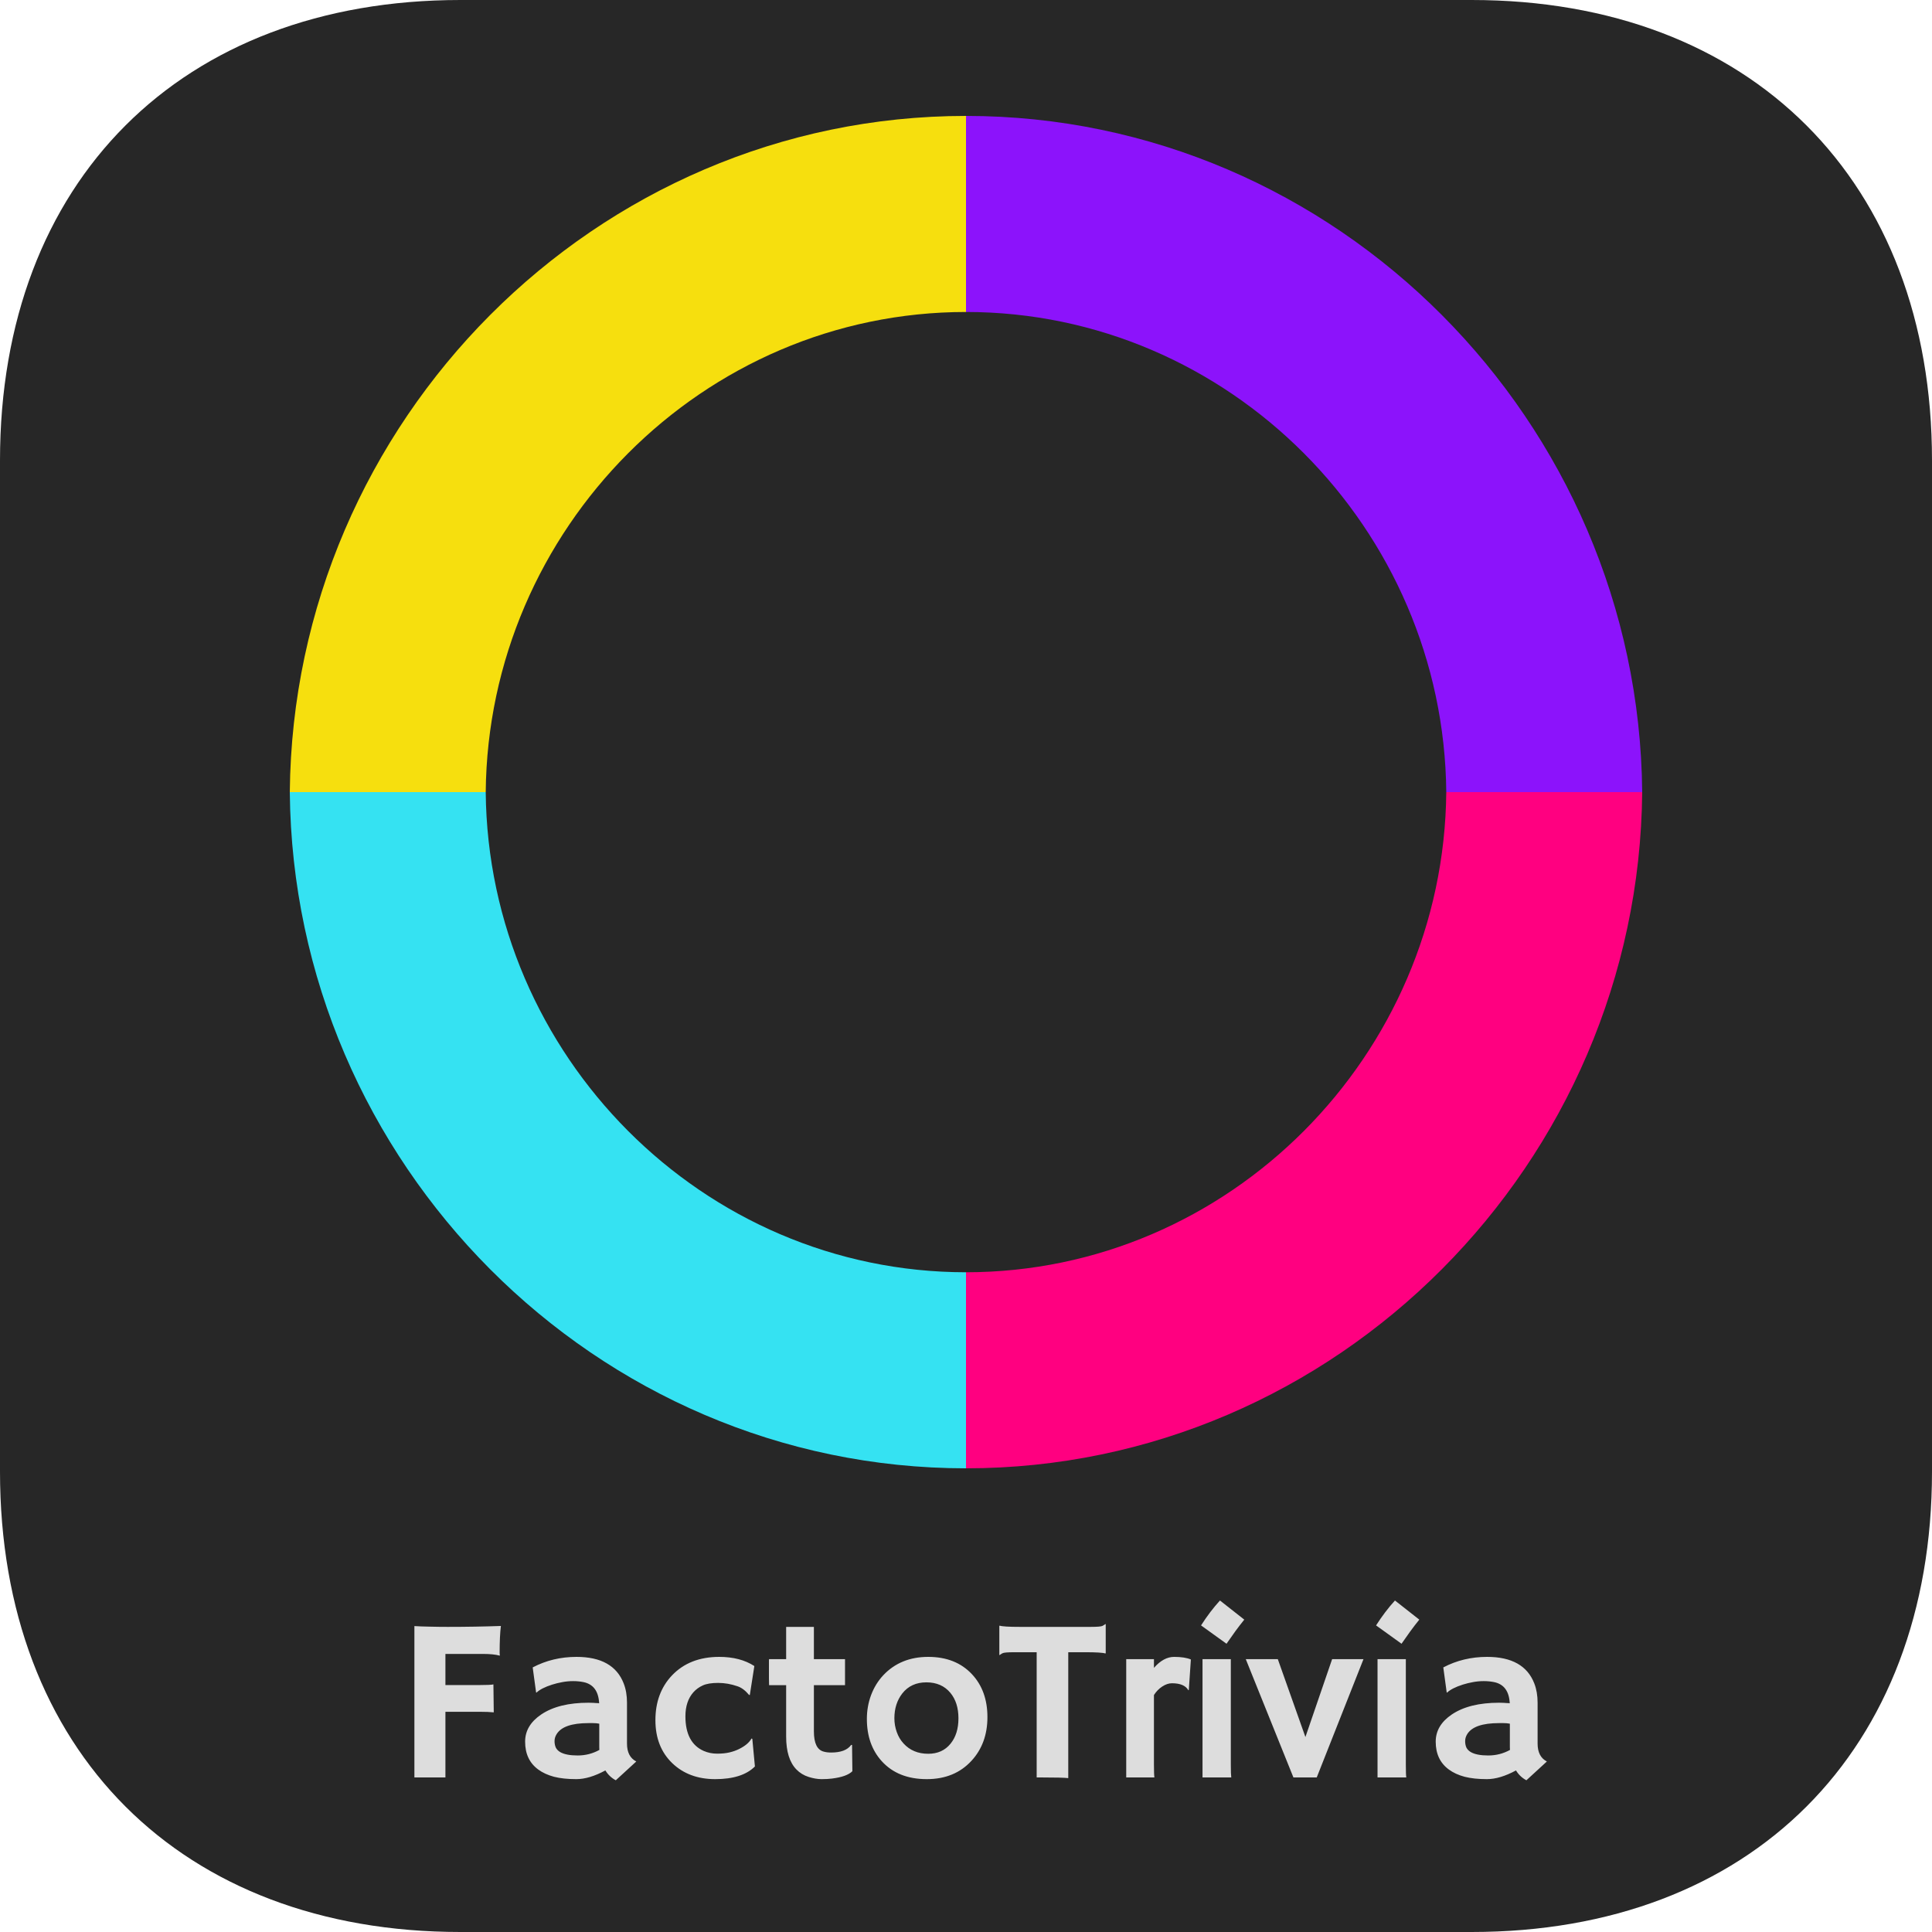
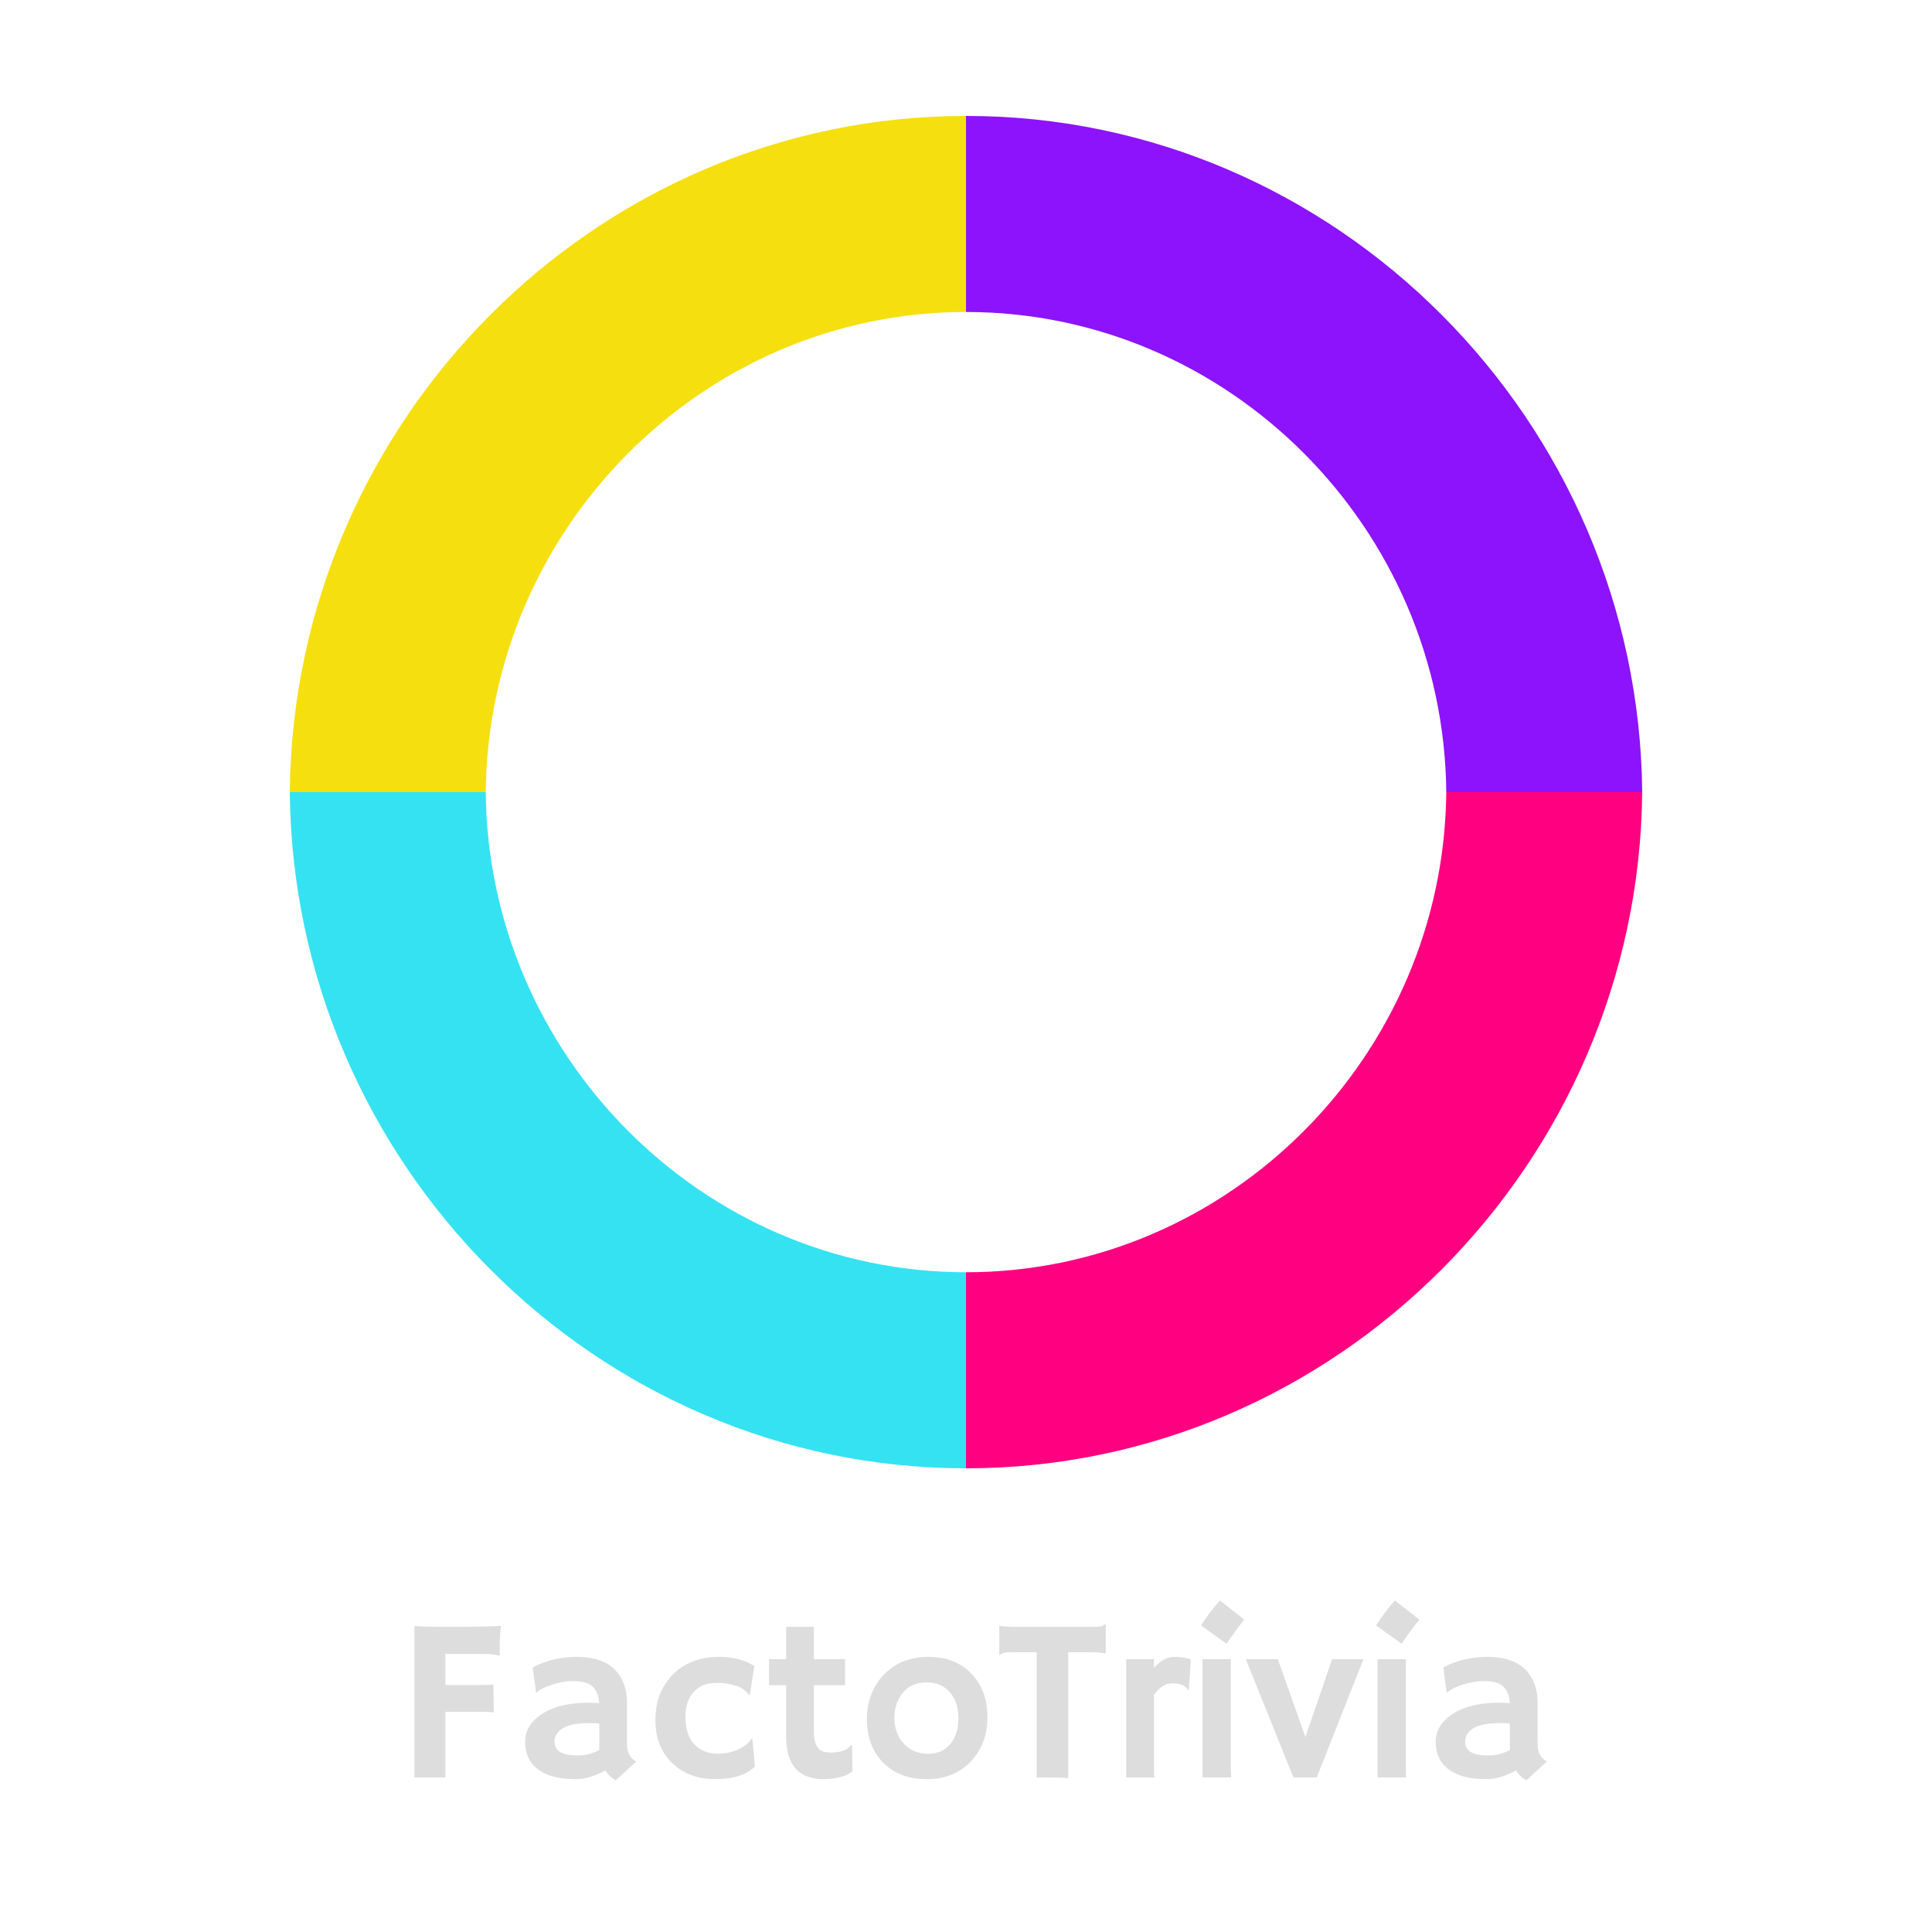
<svg xmlns="http://www.w3.org/2000/svg" width="100" height="100" viewBox="0 0 100 100" fill="none">
-   <path fill-rule="evenodd" clip-rule="evenodd" d="M76.172 0C90.625 0 100 9.375 100 23.828V76.172C100 90.625 90.625 100 76.172 100H23.828C9.375 100 0 90.625 0 76.172V23.828C0 9.375 9.375 0 23.828 0H76.172Z" fill="#272727" />
  <path d="M85 41H74.859C74.736 54.63 63.62 65.852 50 65.852V76C69.18 76 84.826 60.196 85 41Z" fill="#FF0080" />
  <path d="M15 41H25.141C25.265 54.63 36.38 65.852 50 65.852V76C30.82 76 15.174 60.196 15 41Z" fill="#35E2F2" />
  <path d="M85 41H74.859C74.735 27.37 63.62 16.148 50 16.148V6C69.18 6 84.826 21.805 85 41Z" fill="#8C13FB" />
  <path d="M15 41H25.141C25.265 27.37 36.38 16.148 50 16.148V6C30.82 6 15.174 21.805 15 41Z" fill="#F6DF0E" />
  <path d="M25.557 88.631C25.369 88.611 25.127 88.602 24.83 88.602H23.055V92H21.449V84.166C21.555 84.174 21.676 84.18 21.812 84.184L22.246 84.195C22.543 84.203 22.852 84.207 23.172 84.207C24.133 84.207 25.051 84.191 25.926 84.16C25.883 84.504 25.861 84.963 25.861 85.537C25.861 85.6 25.865 85.647 25.873 85.678L25.861 85.695C25.654 85.637 25.365 85.607 24.994 85.607H23.055V87.219H24.766C25.195 87.219 25.453 87.207 25.539 87.184L25.557 88.631ZM31.334 91.637C30.779 91.938 30.277 92.088 29.828 92.088C29.379 92.088 28.994 92.047 28.674 91.965C28.354 91.879 28.082 91.754 27.859 91.59C27.406 91.258 27.18 90.777 27.18 90.148C27.18 89.586 27.457 89.117 28.012 88.742C28.613 88.336 29.43 88.133 30.461 88.133L30.695 88.139C30.742 88.143 30.795 88.147 30.854 88.15C30.912 88.15 30.965 88.154 31.012 88.162C30.98 87.537 30.711 87.172 30.203 87.066C30.035 87.031 29.855 87.014 29.664 87.014C29.477 87.014 29.291 87.031 29.107 87.066C28.928 87.098 28.752 87.141 28.58 87.195C28.201 87.316 27.93 87.455 27.766 87.611L27.748 87.6L27.572 86.305C28.264 85.941 29.02 85.76 29.84 85.76C31.113 85.76 31.928 86.219 32.283 87.137C32.397 87.43 32.453 87.76 32.453 88.127V90.248C32.453 90.701 32.613 91.01 32.934 91.174L31.873 92.147C31.65 92.029 31.471 91.859 31.334 91.637ZM31.018 89.217C30.912 89.197 30.803 89.188 30.689 89.188H30.455C29.592 89.188 29.043 89.379 28.809 89.762C28.738 89.875 28.703 89.994 28.703 90.119C28.703 90.244 28.725 90.356 28.768 90.453C28.814 90.547 28.891 90.625 28.996 90.688C29.199 90.805 29.5 90.863 29.898 90.863C30.301 90.863 30.676 90.768 31.023 90.576C31.02 90.533 31.018 90.488 31.018 90.441V89.217ZM39.074 91.432C38.637 91.869 37.951 92.088 37.018 92.088C36.111 92.088 35.371 91.812 34.797 91.262C34.215 90.703 33.924 89.961 33.924 89.035C33.924 88.094 34.211 87.32 34.785 86.715C35.395 86.078 36.209 85.76 37.228 85.76C37.951 85.76 38.557 85.918 39.045 86.234L38.81 87.734L38.77 87.728C38.582 87.502 38.385 87.353 38.178 87.283C37.842 87.166 37.506 87.107 37.17 87.107C36.834 87.107 36.57 87.15 36.379 87.236C36.188 87.322 36.023 87.441 35.887 87.594C35.613 87.906 35.477 88.32 35.477 88.836C35.477 89.75 35.793 90.348 36.426 90.629C36.645 90.723 36.875 90.769 37.117 90.769C37.363 90.769 37.576 90.748 37.756 90.705C37.94 90.662 38.105 90.603 38.254 90.529C38.57 90.373 38.785 90.191 38.898 89.984L38.94 90.002L39.074 91.432ZM43.018 90.711C43.522 90.711 43.867 90.58 44.055 90.318H44.102L44.119 91.678C43.928 91.869 43.572 91.996 43.053 92.059C42.912 92.078 42.736 92.088 42.525 92.088C42.318 92.088 42.092 92.049 41.846 91.971C41.603 91.893 41.397 91.766 41.225 91.59C40.869 91.227 40.691 90.658 40.691 89.885V87.225H39.807C39.803 87.111 39.801 86.996 39.801 86.879V85.977C39.801 85.91 39.803 85.877 39.807 85.877H40.691V84.207H42.127V85.877H43.738V87.225H42.127V89.615C42.127 90.228 42.297 90.578 42.637 90.664C42.746 90.695 42.873 90.711 43.018 90.711ZM44.869 88.971C44.869 88.541 44.941 88.131 45.086 87.74C45.234 87.346 45.445 87.002 45.719 86.709C46.316 86.076 47.092 85.76 48.045 85.76C48.994 85.76 49.748 86.059 50.307 86.656C50.842 87.227 51.109 87.967 51.109 88.877C51.109 89.787 50.834 90.541 50.283 91.139C49.701 91.772 48.93 92.088 47.969 92.088C46.977 92.088 46.199 91.777 45.637 91.156C45.125 90.59 44.869 89.861 44.869 88.971ZM46.293 88.936C46.293 89.182 46.334 89.42 46.416 89.65C46.498 89.881 46.615 90.078 46.768 90.242C47.092 90.598 47.518 90.775 48.045 90.775C48.533 90.775 48.918 90.602 49.199 90.254C49.473 89.918 49.609 89.481 49.609 88.941C49.609 88.394 49.469 87.953 49.188 87.617C48.887 87.258 48.475 87.078 47.951 87.078C47.42 87.078 47.004 87.269 46.703 87.652C46.43 88.004 46.293 88.432 46.293 88.936ZM55.293 92.035C55.105 92.012 54.623 92 53.846 92H53.658V85.519H52.498C52.154 85.519 51.951 85.537 51.889 85.572C51.826 85.607 51.777 85.639 51.742 85.666L51.725 85.66V84.16L51.742 84.143C51.871 84.186 52.219 84.207 52.785 84.207H56.459C56.803 84.207 57.006 84.189 57.068 84.154C57.131 84.119 57.18 84.088 57.215 84.061L57.232 84.066V85.566L57.215 85.584C57.086 85.541 56.738 85.519 56.172 85.519H55.293V92.035ZM59.728 91.344C59.728 91.68 59.736 91.898 59.752 92H58.293V85.877H59.728V86.328C60.06 85.949 60.408 85.76 60.772 85.76C61.139 85.76 61.428 85.805 61.639 85.894L61.533 87.471L61.51 87.488C61.373 87.246 61.09 87.125 60.66 87.125C60.496 87.125 60.328 87.182 60.156 87.295C59.988 87.404 59.846 87.551 59.728 87.734V91.344ZM62.166 84.131C62.478 83.643 62.805 83.213 63.145 82.842L64.404 83.832C64.236 84.039 64.08 84.242 63.935 84.441C63.935 84.441 63.785 84.654 63.484 85.08L62.166 84.131ZM63.707 91.344C63.707 91.68 63.715 91.898 63.73 92H62.242V85.877H63.707V91.344ZM64.481 85.877H66.139L67.568 89.908L68.951 85.877H70.574L68.154 92H66.947L64.481 85.877ZM71.225 84.131C71.537 83.643 71.863 83.213 72.203 82.842L73.463 83.832C73.295 84.039 73.139 84.242 72.994 84.441C72.994 84.441 72.844 84.654 72.543 85.08L71.225 84.131ZM72.766 91.344C72.766 91.68 72.773 91.898 72.789 92H71.301V85.877H72.766V91.344ZM78.467 91.637C77.912 91.938 77.41 92.088 76.961 92.088C76.512 92.088 76.127 92.047 75.807 91.965C75.486 91.879 75.215 91.754 74.992 91.59C74.539 91.258 74.312 90.777 74.312 90.148C74.312 89.586 74.59 89.117 75.144 88.742C75.746 88.336 76.562 88.133 77.594 88.133L77.828 88.139C77.875 88.143 77.928 88.147 77.986 88.15C78.045 88.15 78.098 88.154 78.144 88.162C78.113 87.537 77.844 87.172 77.336 87.066C77.168 87.031 76.988 87.014 76.797 87.014C76.609 87.014 76.424 87.031 76.24 87.066C76.061 87.098 75.885 87.141 75.713 87.195C75.334 87.316 75.062 87.455 74.898 87.611L74.881 87.6L74.705 86.305C75.397 85.941 76.152 85.76 76.973 85.76C78.246 85.76 79.061 86.219 79.416 87.137C79.529 87.43 79.586 87.76 79.586 88.127V90.248C79.586 90.701 79.746 91.01 80.066 91.174L79.006 92.147C78.783 92.029 78.603 91.859 78.467 91.637ZM78.15 89.217C78.045 89.197 77.936 89.188 77.822 89.188H77.588C76.725 89.188 76.176 89.379 75.941 89.762C75.871 89.875 75.836 89.994 75.836 90.119C75.836 90.244 75.857 90.356 75.9 90.453C75.947 90.547 76.023 90.625 76.129 90.688C76.332 90.805 76.633 90.863 77.031 90.863C77.434 90.863 77.809 90.768 78.156 90.576C78.152 90.533 78.15 90.488 78.15 90.441V89.217Z" fill="#DDDDDD" />
</svg>
